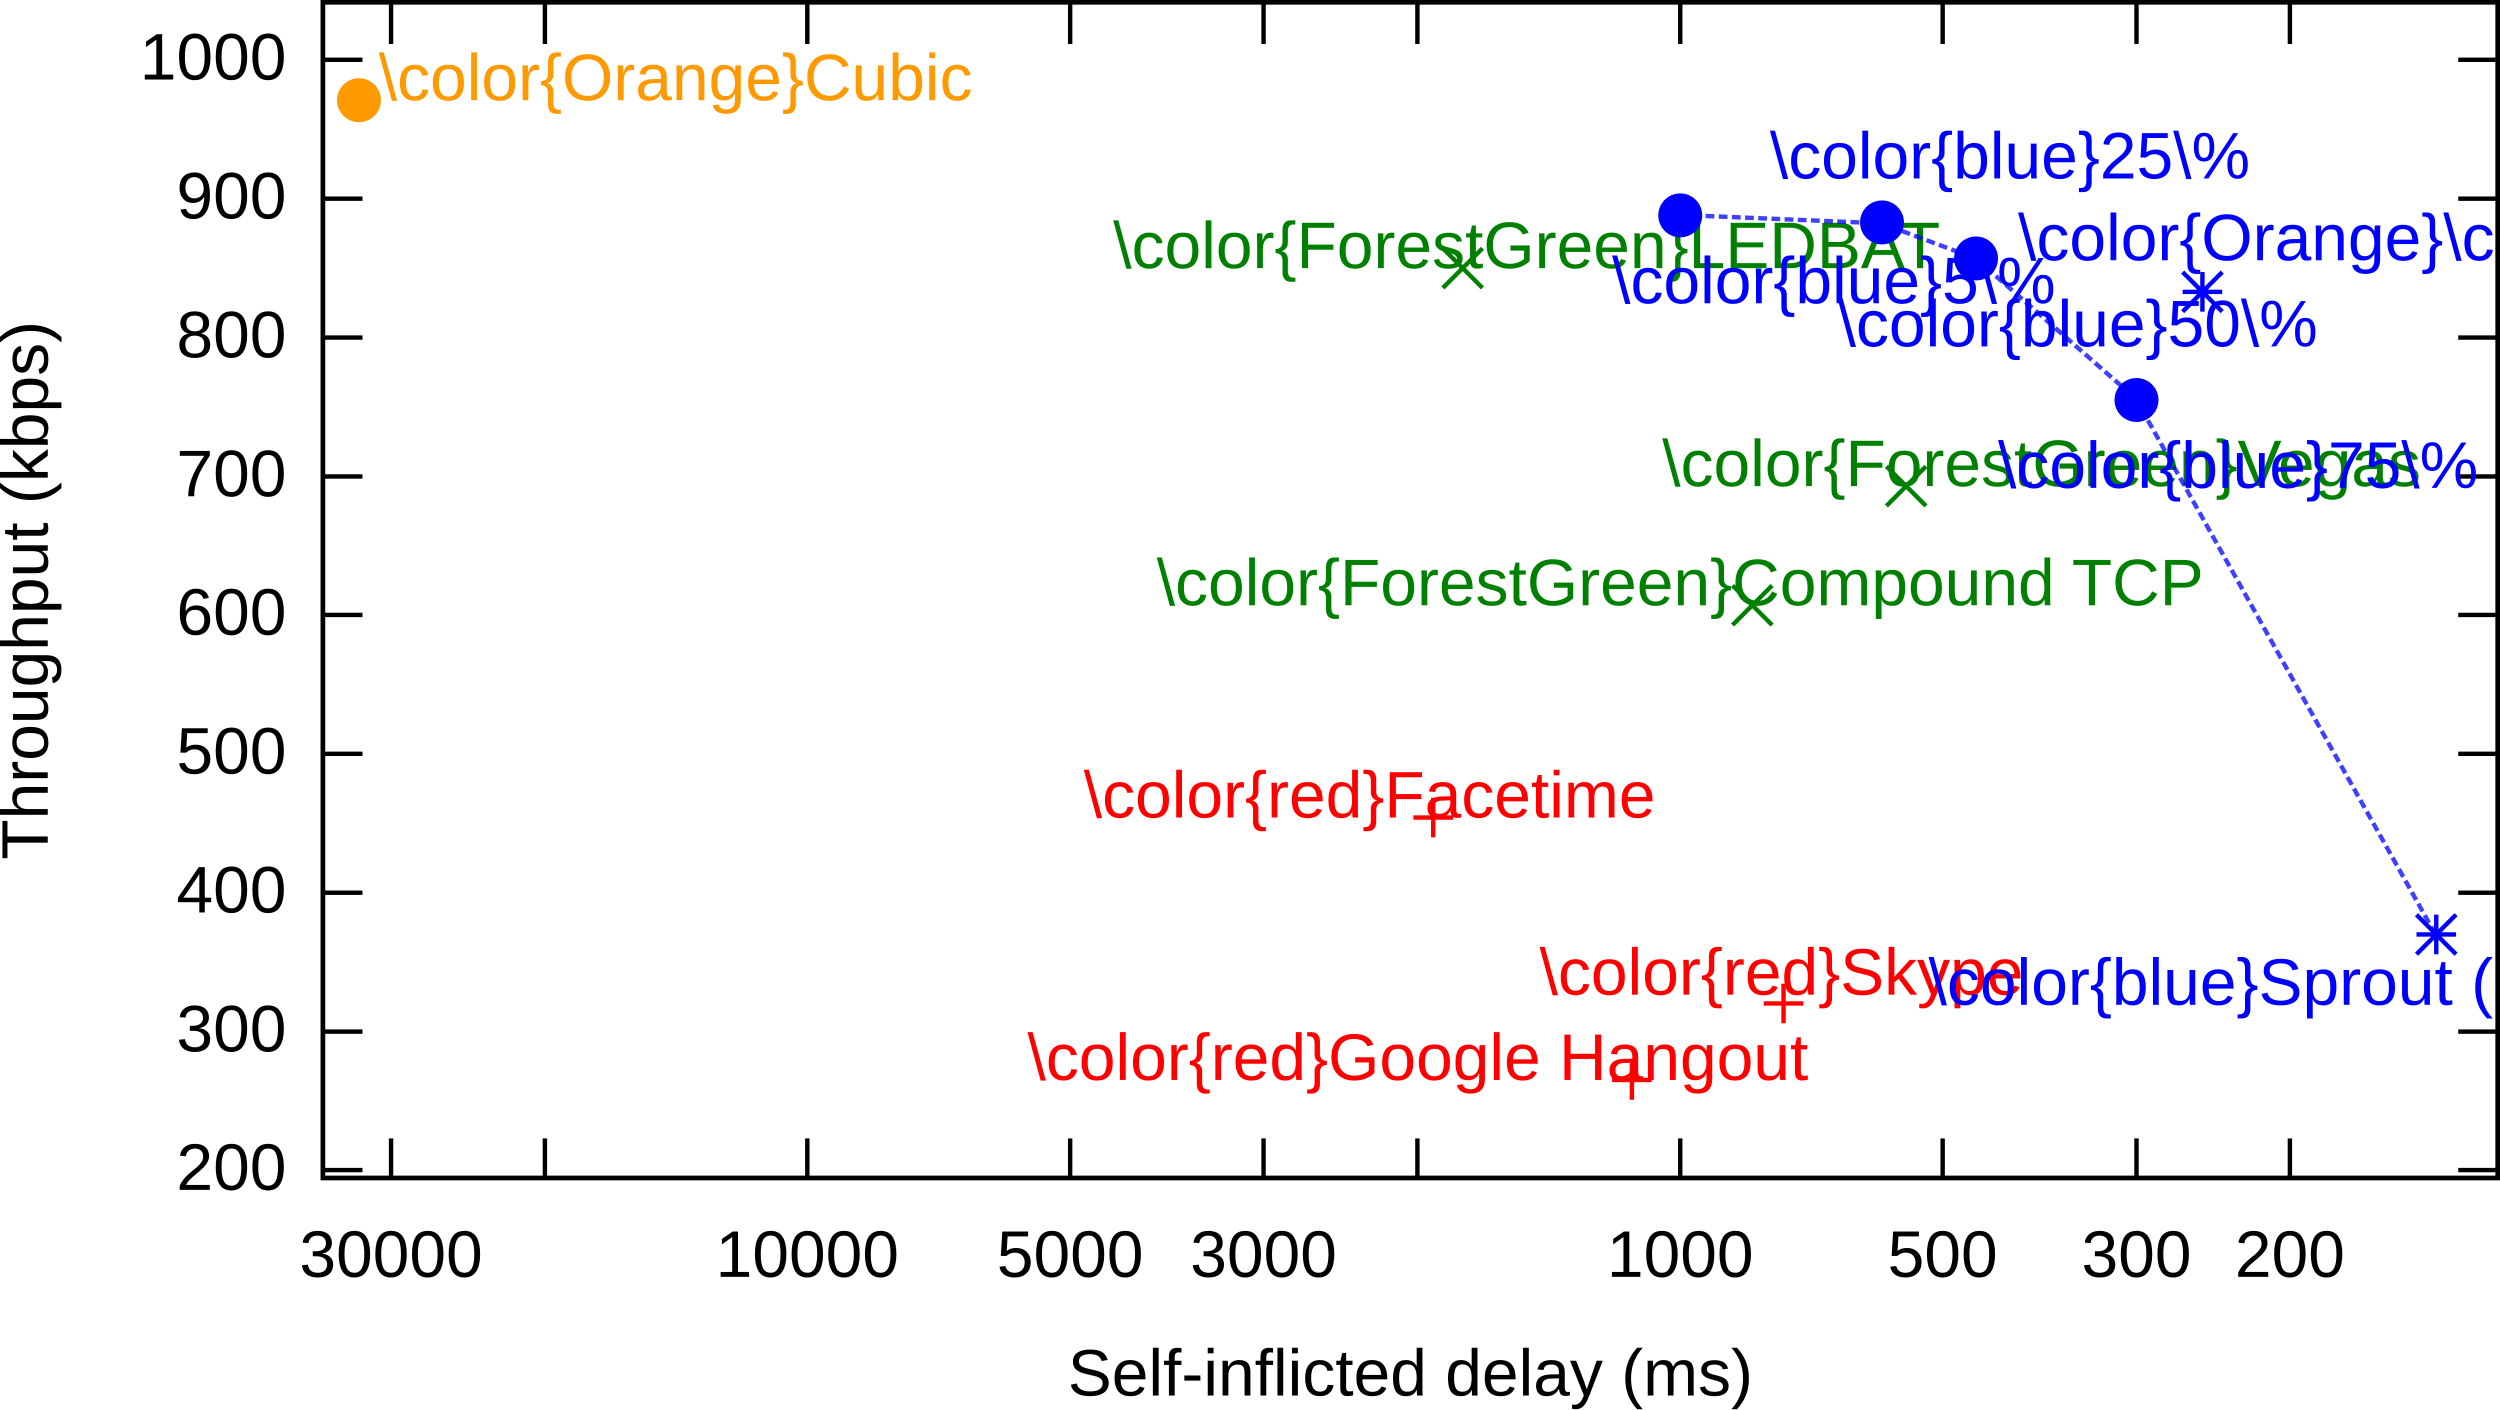
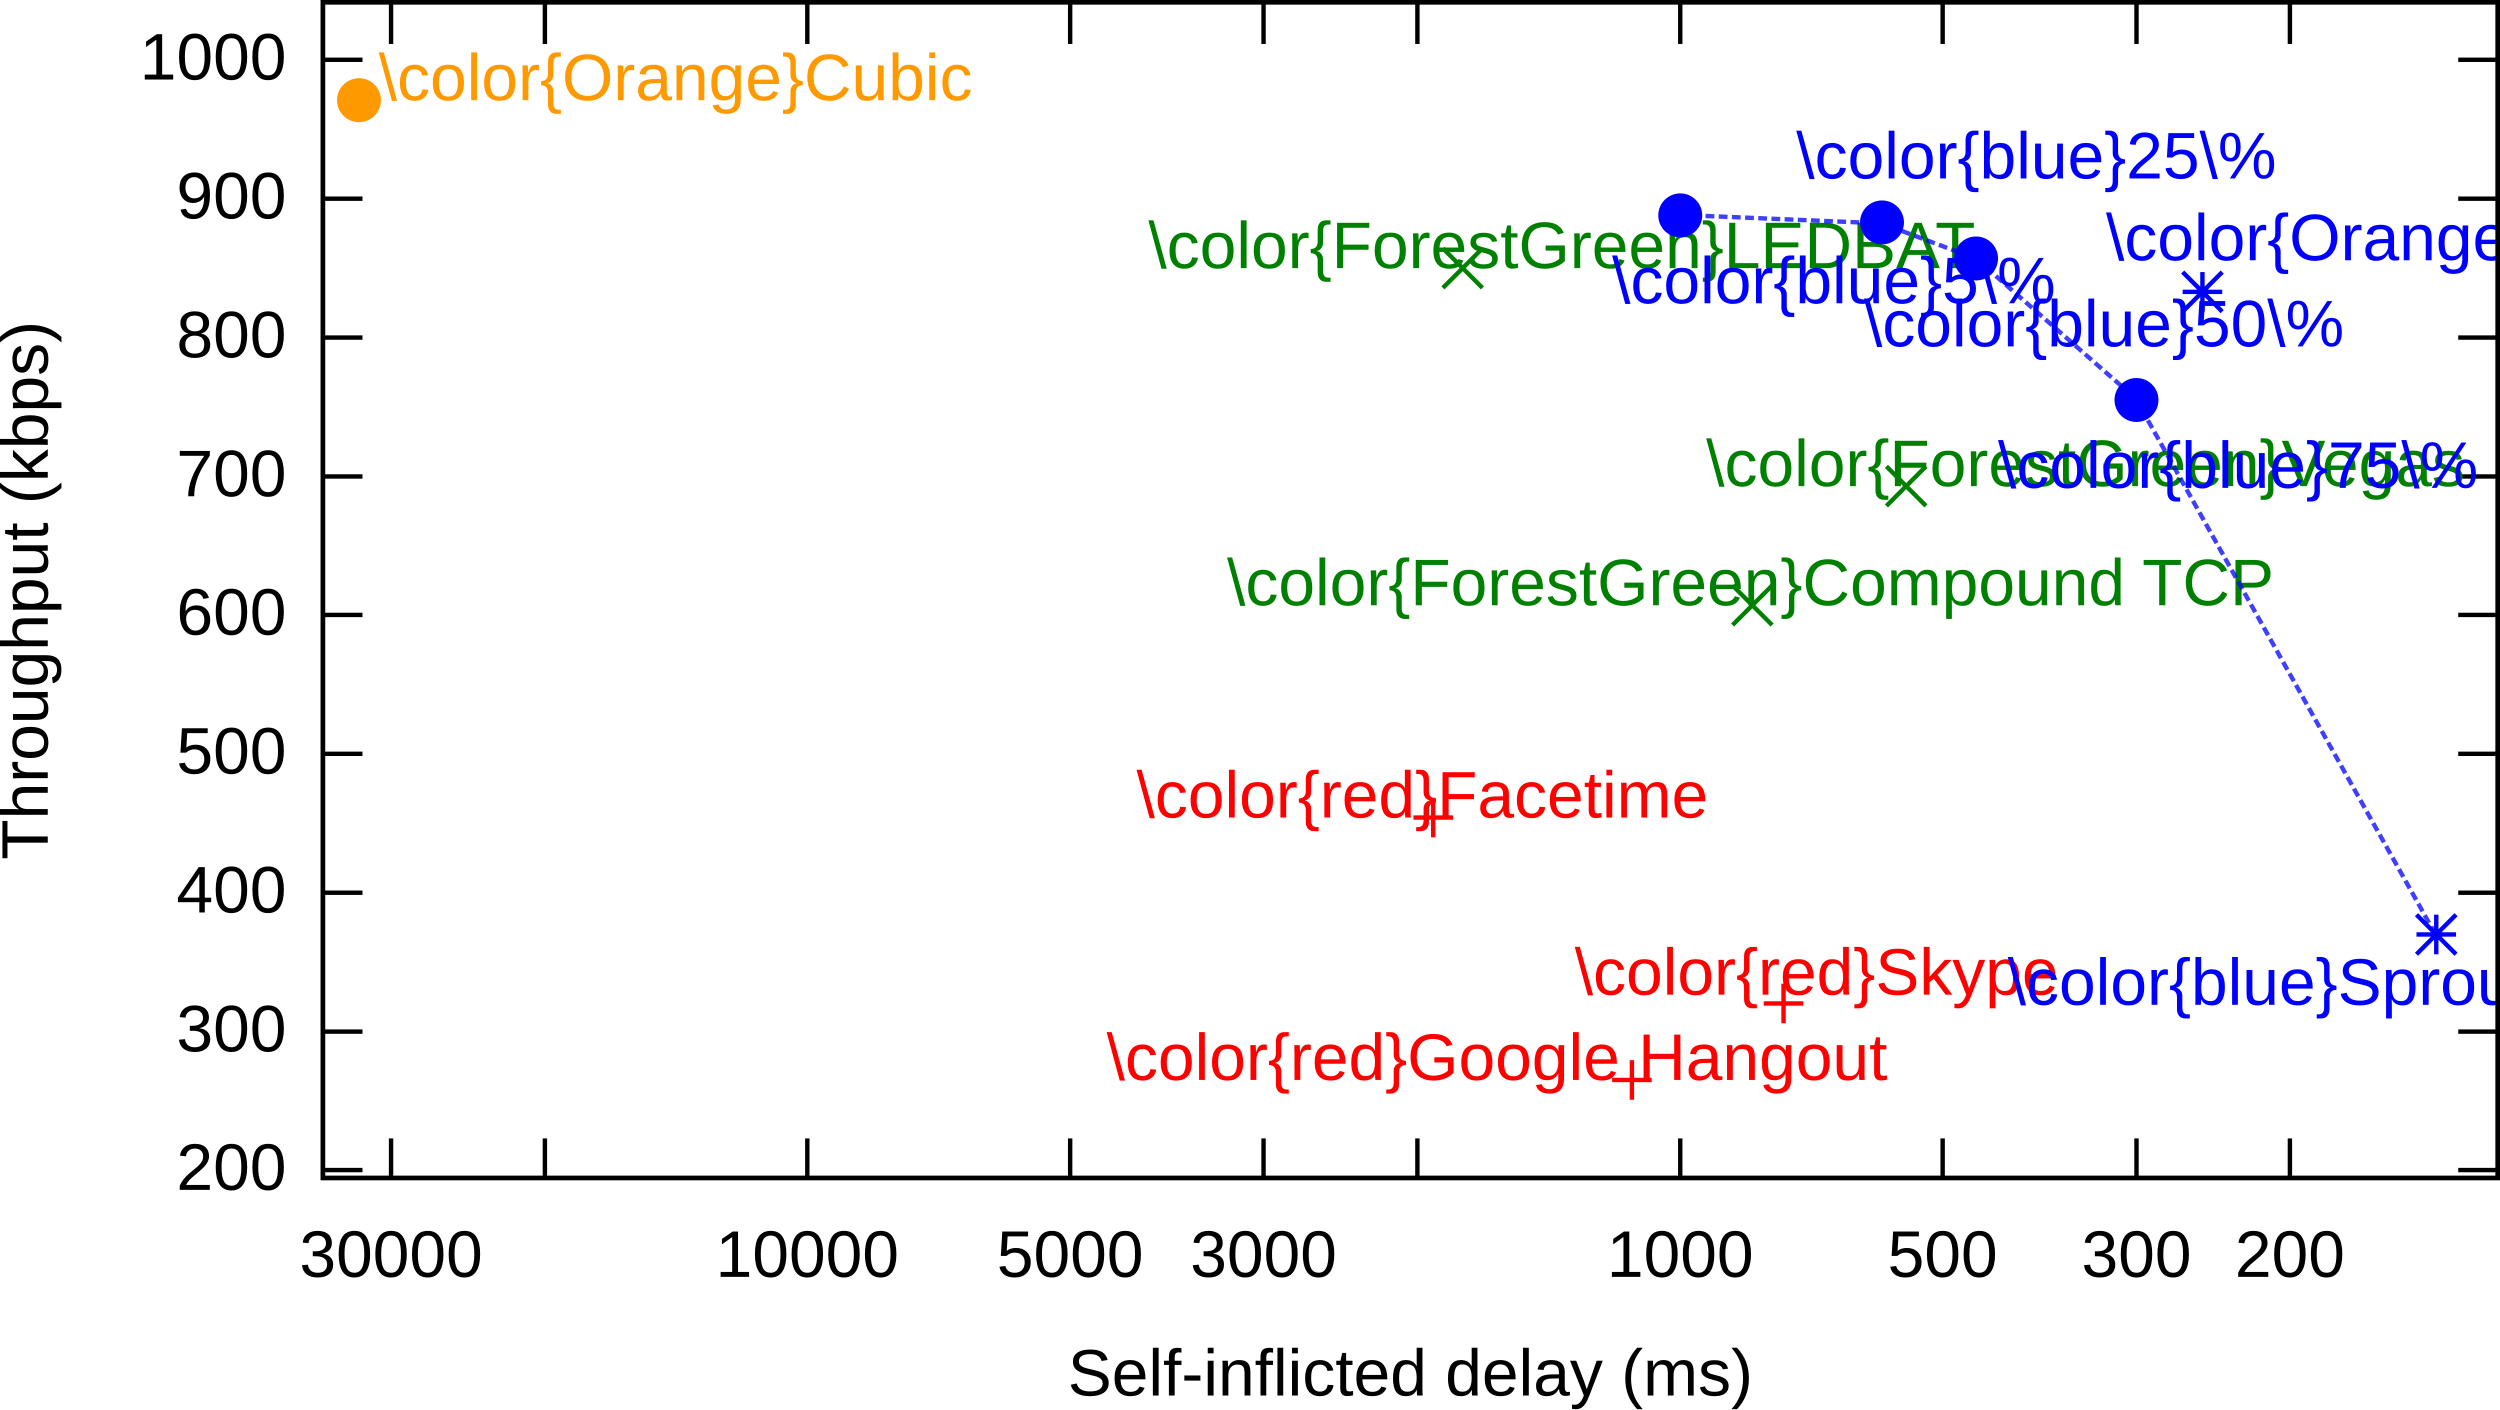
<svg xmlns="http://www.w3.org/2000/svg" xmlns:xlink="http://www.w3.org/1999/xlink" width="568.769" height="320.613" viewBox="0 0 568.769 320.613" id="svg6790" version="1.1">
  <defs id="defs7036">
    <defs id="defs6799">
      <circle r="0.5" id="gpDot" cx="0" cy="0" style="stroke-width:0.5" />
      <path d="M -1,0 H 1 M 0,-1 v 2" id="gpPt0" style="stroke:currentColor;stroke-width:0.222" />
      <path d="M -1,-1 1,1 M 1,-1 -1,1" id="gpPt1" style="stroke:currentColor;stroke-width:0.222" />
      <path d="M -1,0 1,0 M 0,-1 0,1 m -1,-2 2,2 m -2,0 2,-2" id="gpPt2" style="stroke:currentColor;stroke-width:0.222" />
      <rect height="2" width="2" y="-1" x="-1" id="gpPt3" style="stroke:currentColor;stroke-width:0.222" />
      <rect height="2" width="2" y="-1" x="-1" id="gpPt4" style="fill:currentColor;stroke:currentColor;stroke-width:0.222" />
      <circle r="1" cy="0" cx="0" id="gpPt5" style="stroke:currentColor;stroke-width:0.222" />
      <use id="gpPt6" xlink:href="#gpPt5" style="fill:currentColor;stroke:none" x="0" y="0" width="600" height="480" />
      <path d="m 0,-1.33 -1.33,2 2.66,0 z" id="gpPt7" style="stroke:currentColor;stroke-width:0.222" />
      <use id="gpPt8" xlink:href="#gpPt7" style="fill:currentColor;stroke:none" x="0" y="0" width="600" height="480" />
      <use transform="scale(-1,-1)" id="gpPt9" xlink:href="#gpPt7" style="stroke:currentColor" x="0" y="0" width="600" height="480" />
      <use id="gpPt10" xlink:href="#gpPt9" style="fill:currentColor;stroke:none" x="0" y="0" width="600" height="480" />
      <use transform="matrix(0.7071068,0.7071068,-0.7071068,0.7071068,0,0)" id="gpPt11" xlink:href="#gpPt3" style="stroke:currentColor" x="0" y="0" width="600" height="480" />
      <use id="gpPt12" xlink:href="#gpPt11" style="fill:currentColor;stroke:none" x="0" y="0" width="600" height="480" />
    </defs>
  </defs>
  <rect style="fill:none" id="rect6797" height="480" width="600" y="-104" x="-6.731" />
  <path style="color:#000000;fill:none;stroke:currentColor;stroke-width:1;stroke-linecap:butt;stroke-linejoin:miter" d="m 73.469,266.2 9,0 m 485.8,0 -9,0 h 0.01" id="path6819" />
  <text style="font-size:15px;text-anchor:end;color:#000000;fill:#000000;stroke:none;font-family:Arial" id="text6823" x="65.169" y="270.7">200</text>
  <path style="color:#000000;fill:none;stroke:currentColor;stroke-width:1;stroke-linecap:butt;stroke-linejoin:miter" d="m 73.469,234.7 9,0 m 485.8,0 -9,0 h 0.01" id="path6825" />
  <text style="font-size:15px;text-anchor:end;color:#000000;fill:#000000;stroke:none;font-family:Arial" id="text6829" x="65.169" y="239.2">300</text>
  <path style="color:#000000;fill:none;stroke:currentColor;stroke-width:1;stroke-linecap:butt;stroke-linejoin:miter" d="m 73.469,203.1 9,0 m 485.8,0 -9,0 h 0.01" id="path6831" />
  <text style="font-size:15px;text-anchor:end;color:#000000;fill:#000000;stroke:none;font-family:Arial" id="text6835" x="65.169" y="207.6">400</text>
  <path style="color:#000000;fill:none;stroke:currentColor;stroke-width:1;stroke-linecap:butt;stroke-linejoin:miter" d="m 73.469,171.5 9,0 m 485.8,0 -9,0 h 0.01" id="path6837" />
  <text style="font-size:15px;text-anchor:end;color:#000000;fill:#000000;stroke:none;font-family:Arial" id="text6841" x="65.169" y="176">500</text>
  <path style="color:#000000;fill:none;stroke:currentColor;stroke-width:1;stroke-linecap:butt;stroke-linejoin:miter" d="m 73.469,139.9 9,0 m 485.8,0 -9,0 h 0.01" id="path6843" />
  <text style="font-size:15px;text-anchor:end;color:#000000;fill:#000000;stroke:none;font-family:Arial" id="text6847" x="65.169" y="144.4">600</text>
  <path style="color:#000000;fill:none;stroke:currentColor;stroke-width:1;stroke-linecap:butt;stroke-linejoin:miter" d="m 73.469,108.4 9,0 m 485.8,0 -9,0 h 0.01" id="path6849" />
  <text style="font-size:15px;text-anchor:end;color:#000000;fill:#000000;stroke:none;font-family:Arial" id="text6853" x="65.169" y="112.9">700</text>
  <path style="color:#000000;fill:none;stroke:currentColor;stroke-width:1;stroke-linecap:butt;stroke-linejoin:miter" d="m 73.469,76.8 9,0 m 485.8,0 -9,0 h 0.01" id="path6855" />
  <text style="font-size:15px;text-anchor:end;color:#000000;fill:#000000;stroke:none;font-family:Arial" id="text6859" x="65.169" y="81.3">800</text>
  <path style="color:#000000;fill:none;stroke:currentColor;stroke-width:1;stroke-linecap:butt;stroke-linejoin:miter" d="m 73.469,45.2 9,0 m 485.8,0 -9,0 h 0.01" id="path6861" />
  <text style="font-size:15px;text-anchor:end;color:#000000;fill:#000000;stroke:none;font-family:Arial" id="text6865" x="65.169" y="49.7">900</text>
  <path style="color:#000000;fill:none;stroke:currentColor;stroke-width:1;stroke-linecap:butt;stroke-linejoin:miter" d="m 73.469,13.6 9,0 m 485.8,0 -9,0 h 0.01" id="path6867" />
  <text style="font-size:15px;text-anchor:end;color:#000000;fill:#000000;stroke:none;font-family:Arial" id="text6871" x="65.169" y="18.1">1000</text>
  <path style="color:#000000;fill:none;stroke:currentColor;stroke-width:1;stroke-linecap:butt;stroke-linejoin:miter" d="m 520.969,268 0,-9 m 0,-258.5 0,9 h 0.01" id="path6873" />
  <text style="font-size:15px;text-anchor:middle;color:#000000;fill:#000000;stroke:none;font-family:Arial" id="text6877" x="520.969" y="290.5">200</text>
  <path style="color:#000000;fill:none;stroke:currentColor;stroke-width:1;stroke-linecap:butt;stroke-linejoin:miter" d="m 486.069,268 0,-9 m 0,-258.5 0,9 h 0.01" id="path6879" />
  <text style="font-size:15px;text-anchor:middle;color:#000000;fill:#000000;stroke:none;font-family:Arial" id="text6883" x="486.069" y="290.5">300</text>
  <path style="color:#000000;fill:none;stroke:currentColor;stroke-width:1;stroke-linecap:butt;stroke-linejoin:miter" d="m 441.969,268 0,-9 m 0,-258.5 0,9 h 0.01" id="path6885" />
  <text style="font-size:15px;text-anchor:middle;color:#000000;fill:#000000;stroke:none;font-family:Arial" id="text6889" x="441.969" y="290.5">500</text>
  <path style="color:#000000;fill:none;stroke:currentColor;stroke-width:1;stroke-linecap:butt;stroke-linejoin:miter" d="m 382.269,268 0,-9 m 0,-258.5 0,9 h 0.01" id="path6891" />
  <text style="font-size:15px;text-anchor:middle;color:#000000;fill:#000000;stroke:none;font-family:Arial" id="text6895" x="382.269" y="290.5">1000</text>
  <path style="color:#000000;fill:none;stroke:currentColor;stroke-width:1;stroke-linecap:butt;stroke-linejoin:miter" d="m 322.469,268 0,-9 m 0,-258.5 0,9 h 0.01" id="path6897" />
  <path style="color:#000000;fill:none;stroke:currentColor;stroke-width:1;stroke-linecap:butt;stroke-linejoin:miter" d="m 287.469,268 0,-9 m 0,-258.5 0,9 h 0.01" id="path6903" />
  <text style="font-size:15px;text-anchor:middle;color:#000000;fill:#000000;stroke:none;font-family:Arial" id="text6907" x="287.469" y="290.5">3000</text>
  <path style="color:#000000;fill:none;stroke:currentColor;stroke-width:1;stroke-linecap:butt;stroke-linejoin:miter" d="m 243.469,268 0,-9 m 0,-258.5 0,9 h 0.01" id="path6909" />
  <text style="font-size:15px;text-anchor:middle;color:#000000;fill:#000000;stroke:none;font-family:Arial" id="text6913" x="243.469" y="290.5">5000</text>
  <path style="color:#000000;fill:none;stroke:currentColor;stroke-width:1;stroke-linecap:butt;stroke-linejoin:miter" d="m 183.669,268 0,-9 m 0,-258.5 0,9 h 0.01" id="path6915" />
  <text style="font-size:15px;text-anchor:middle;color:#000000;fill:#000000;stroke:none;font-family:Arial" id="text6919" x="183.669" y="290.5">10000</text>
  <path style="color:#000000;fill:none;stroke:currentColor;stroke-width:1;stroke-linecap:butt;stroke-linejoin:miter" d="m 123.969,268 0,-9 m 0,-258.5 0,9 h 0.01" id="path6921" />
  <path style="color:#000000;fill:none;stroke:currentColor;stroke-width:1;stroke-linecap:butt;stroke-linejoin:miter" d="m 88.969,268 0,-9 m 0,-258.5 0,9 h 0.01" id="path6927" />
  <text style="font-size:15px;text-anchor:middle;color:#000000;fill:#000000;stroke:none;font-family:Arial" id="text6931" x="88.969" y="290.5">30000</text>
  <path style="color:#000000;fill:none;stroke:currentColor;stroke-width:1;stroke-linecap:butt;stroke-linejoin:miter" d="m 73.469,0.5 0,267.5 494.8,0 0,-267.5 -494.8,0 z m 0,0 h 0.01" id="path6933" />
  <text style="font-size:15px;text-anchor:middle;color:#000000;fill:#000000;stroke:none;font-family:Arial" id="text6937" transform="matrix(0,-1,1,0,0,0)" x="-134.3" y="10.869">Throughput (kbps)</text>
  <text style="font-size:15px;text-anchor:middle;color:#000000;fill:#000000;stroke:none;font-family:Arial" id="text6941" x="320.869" y="317.5">Self-inflicted delay (ms)</text>
-   <text style="font-size:15px;text-anchor:start;color:#000000;fill:#0000ff;stroke:none;font-family:Arial" id="text6949" x="459.133" y="59.212">\color{Orange}\color{blue}{\scriptsize Sprout-EWMA}</text>
+   <text style="font-size:15px;text-anchor:start;color:#000000;fill:#0000ff;stroke:none;font-family:Arial" id="text6949" x="479.133" y="59.212">\color{Orange}\color{blue}{\scriptsize Sprout-EWMA}</text>
  <use xlink:href="#gpPt2" transform="matrix(4.5,0,0,4.5,501.0691,66.4)" id="use6951" style="color:#0000ff;fill:none;stroke:currentColor;stroke-width:1;stroke-linecap:butt;stroke-linejoin:miter" x="0" y="0" width="600" height="480" />
-   <text style="font-size:15px;text-anchor:start;color:#000000;fill:#008000;stroke:none;font-family:Arial" id="text6955" x="263.169" y="137.7">\color{ForestGreen}Compound TCP</text>
+   <text style="font-size:15px;text-anchor:start;color:#000000;fill:#008000;stroke:none;font-family:Arial" id="text6955" x="279.169" y="137.7">\color{ForestGreen}Compound TCP</text>
  <use xlink:href="#gpPt1" transform="matrix(4.5,0,0,4.5,398.6691,137.7)" id="use6957" style="color:#008000;fill:none;stroke:currentColor;stroke-width:1;stroke-linecap:butt;stroke-linejoin:miter" x="0" y="0" width="600" height="480" />
-   <text style="font-size:15px;text-anchor:start;color:#000000;fill:#008000;stroke:none;font-family:Arial" id="text6961" x="253.269" y="61">\color{ForestGreen}LEDBAT</text>
+   <text style="font-size:15px;text-anchor:start;color:#000000;fill:#008000;stroke:none;font-family:Arial" id="text6961" x="261.269" y="61">\color{ForestGreen}LEDBAT</text>
  <use xlink:href="#gpPt1" transform="matrix(4.5,0,0,4.5,332.7691,61)" id="use6963" style="color:#008000;fill:none;stroke:currentColor;stroke-width:1;stroke-linecap:butt;stroke-linejoin:miter" x="0" y="0" width="600" height="480" />
  <text style="font-size:15px;text-anchor:start;color:#000000;fill:#ff9900;stroke:none;font-family:Arial" id="text6967" x="86.169" y="22.8">\color{Orange}Cubic</text>
  <use xlink:href="#gpPt6" transform="matrix(4.5,0,0,4.5,81.66914,22.8)" id="use6969" style="color:#ff9900;fill:none;stroke:currentColor;stroke-width:1;stroke-linecap:butt;stroke-linejoin:miter" x="0" y="0" width="600" height="480" />
-   <text style="font-size:15px;text-anchor:start;color:#000000;fill:#ff0000;stroke:none;font-family:Arial" id="text6973" x="350.269" y="226.3">\color{red}Skype</text>
+   <text style="font-size:15px;text-anchor:start;color:#000000;fill:#ff0000;stroke:none;font-family:Arial" id="text6973" x="358.269" y="226.3">\color{red}Skype</text>
  <use xlink:href="#gpPt0" transform="matrix(4.5,0,0,4.5,405.7691,228.3)" id="use6975" style="color:#ff0000;fill:none;stroke:currentColor;stroke-width:1;stroke-linecap:butt;stroke-linejoin:miter" x="0" y="0" width="600" height="480" />
-   <text style="font-size:15px;text-anchor:start;color:#000000;fill:#ff0000;stroke:none;font-family:Arial" id="text6979" x="246.569" y="186">\color{red}Facetime</text>
+   <text style="font-size:15px;text-anchor:start;color:#000000;fill:#ff0000;stroke:none;font-family:Arial" id="text6979" x="258.569" y="186">\color{red}Facetime</text>
  <use xlink:href="#gpPt0" transform="matrix(4.5,0,0,4.5,326.0691,186)" id="use6981" style="color:#ff0000;fill:none;stroke:currentColor;stroke-width:1;stroke-linecap:butt;stroke-linejoin:miter" x="0" y="0" width="600" height="480" />
-   <text style="font-size:15px;text-anchor:start;color:#000000;fill:#ff0000;stroke:none;font-family:Arial" id="text6985" x="233.769" y="245.7">\color{red}Google Hangout</text>
+   <text style="font-size:15px;text-anchor:start;color:#000000;fill:#ff0000;stroke:none;font-family:Arial" id="text6985" x="251.769" y="245.7">\color{red}Google Hangout</text>
  <use xlink:href="#gpPt0" transform="matrix(4.5,0,0,4.5,371.2691,245.7)" id="use6987" style="color:#ff0000;fill:none;stroke:currentColor;stroke-width:1;stroke-linecap:butt;stroke-linejoin:miter" x="0" y="0" width="600" height="480" />
-   <text style="font-size:15px;text-anchor:start;color:#000000;fill:#008000;stroke:none;font-family:Arial" id="text6991" x="378.169" y="110.6">\color{ForestGreen}Vegas</text>
+   <text style="font-size:15px;text-anchor:start;color:#000000;fill:#008000;stroke:none;font-family:Arial" id="text6991" x="388.169" y="110.6">\color{ForestGreen}Vegas</text>
  <use xlink:href="#gpPt1" transform="matrix(4.5,0,0,4.5,433.6691,110.6)" id="use6993" style="color:#008000;fill:none;stroke:currentColor;stroke-width:1;stroke-linecap:butt;stroke-linejoin:miter" x="0" y="0" width="600" height="480" />
-   <text style="font-size:15px;text-anchor:start;color:#000000;fill:#0000ff;stroke:none;font-family:Arial" id="text6997" x="438.769" y="228.6">\color{blue}Sprout (95\%)</text>
+   <text style="font-size:15px;text-anchor:start;color:#000000;fill:#0000ff;stroke:none;font-family:Arial" id="text6997" x="456.769" y="228.6">\color{blue}Sprout (95\%)</text>
  <use xlink:href="#gpPt2" transform="matrix(4.5,0,0,4.5,554.2691,212.6)" id="use6999" style="color:#0000ff;fill:none;stroke:currentColor;stroke-width:1;stroke-linecap:butt;stroke-linejoin:miter" x="0" y="0" width="600" height="480" />
  <text style="font-size:15px;text-anchor:start;color:#000000;fill:#0000ff;stroke:none;font-family:Arial" id="text7003" x="454.569" y="111">\color{blue}75\%</text>
  <use xlink:href="#gpPt6" transform="matrix(4.5,0,0,4.5,486.0691,91)" id="use7005" style="color:#0000ff;fill:none;stroke:currentColor;stroke-width:1;stroke-linecap:butt;stroke-linejoin:miter" x="0" y="0" width="600" height="480" />
-   <text style="font-size:15px;text-anchor:start;color:#000000;fill:#0000ff;stroke:none;font-family:Arial" id="text7009" x="418.069" y="78.8">\color{blue}50\%</text>
+   <text style="font-size:15px;text-anchor:start;color:#000000;fill:#0000ff;stroke:none;font-family:Arial" id="text7009" x="424.069" y="78.8">\color{blue}50\%</text>
  <use xlink:href="#gpPt6" transform="matrix(4.5,0,0,4.5,449.5691,58.8)" id="use7011" style="color:#0000ff;fill:none;stroke:currentColor;stroke-width:1;stroke-linecap:butt;stroke-linejoin:miter" x="0" y="0" width="600" height="480" />
-   <text style="font-size:15px;text-anchor:start;color:#000000;fill:#0000ff;stroke:none;font-family:Arial" id="text7015" x="402.669" y="40.6">\color{blue}25\%</text>
+   <text style="font-size:15px;text-anchor:start;color:#000000;fill:#0000ff;stroke:none;font-family:Arial" id="text7015" x="408.669" y="40.6">\color{blue}25\%</text>
  <use xlink:href="#gpPt6" transform="matrix(4.5,0,0,4.5,428.1691,50.6)" id="use7017" style="color:#0000ff;fill:none;stroke:currentColor;stroke-width:1;stroke-linecap:butt;stroke-linejoin:miter" x="0" y="0" width="600" height="480" />
  <text style="font-size:15px;text-anchor:start;color:#000000;fill:#0000ff;stroke:none;font-family:Arial" id="text7021" x="366.769" y="69">\color{blue}5\%</text>
  <use xlink:href="#gpPt6" transform="matrix(4.5,0,0,4.5,382.2691,49)" id="use7023" style="color:#0000ff;fill:none;stroke:currentColor;stroke-width:1;stroke-linecap:butt;stroke-linejoin:miter" x="0" y="0" width="600" height="480" />
  <path style="color:#000000;fill:none;stroke:currentColor;stroke-width:1;stroke-linecap:butt;stroke-linejoin:miter" d="m 73.469,0.5 0,267.5 494.8,0 0,-267.5 -494.8,0 z m 0,0 h 0.01" id="path7032" />
  <path style="fill:none;stroke:#0000ff;stroke-width:1;stroke-linecap:butt;stroke-linejoin:miter;stroke-opacity:0.753;stroke-miterlimit:4;stroke-dasharray:2,1;stroke-dashoffset:0" d="m 382.031,48.882 45.985,1.929 21.546,8.039 36.338,31.836 68.174,121.877" id="path7343" transform="translate(0,-2.8826048e-6)" />
</svg>
